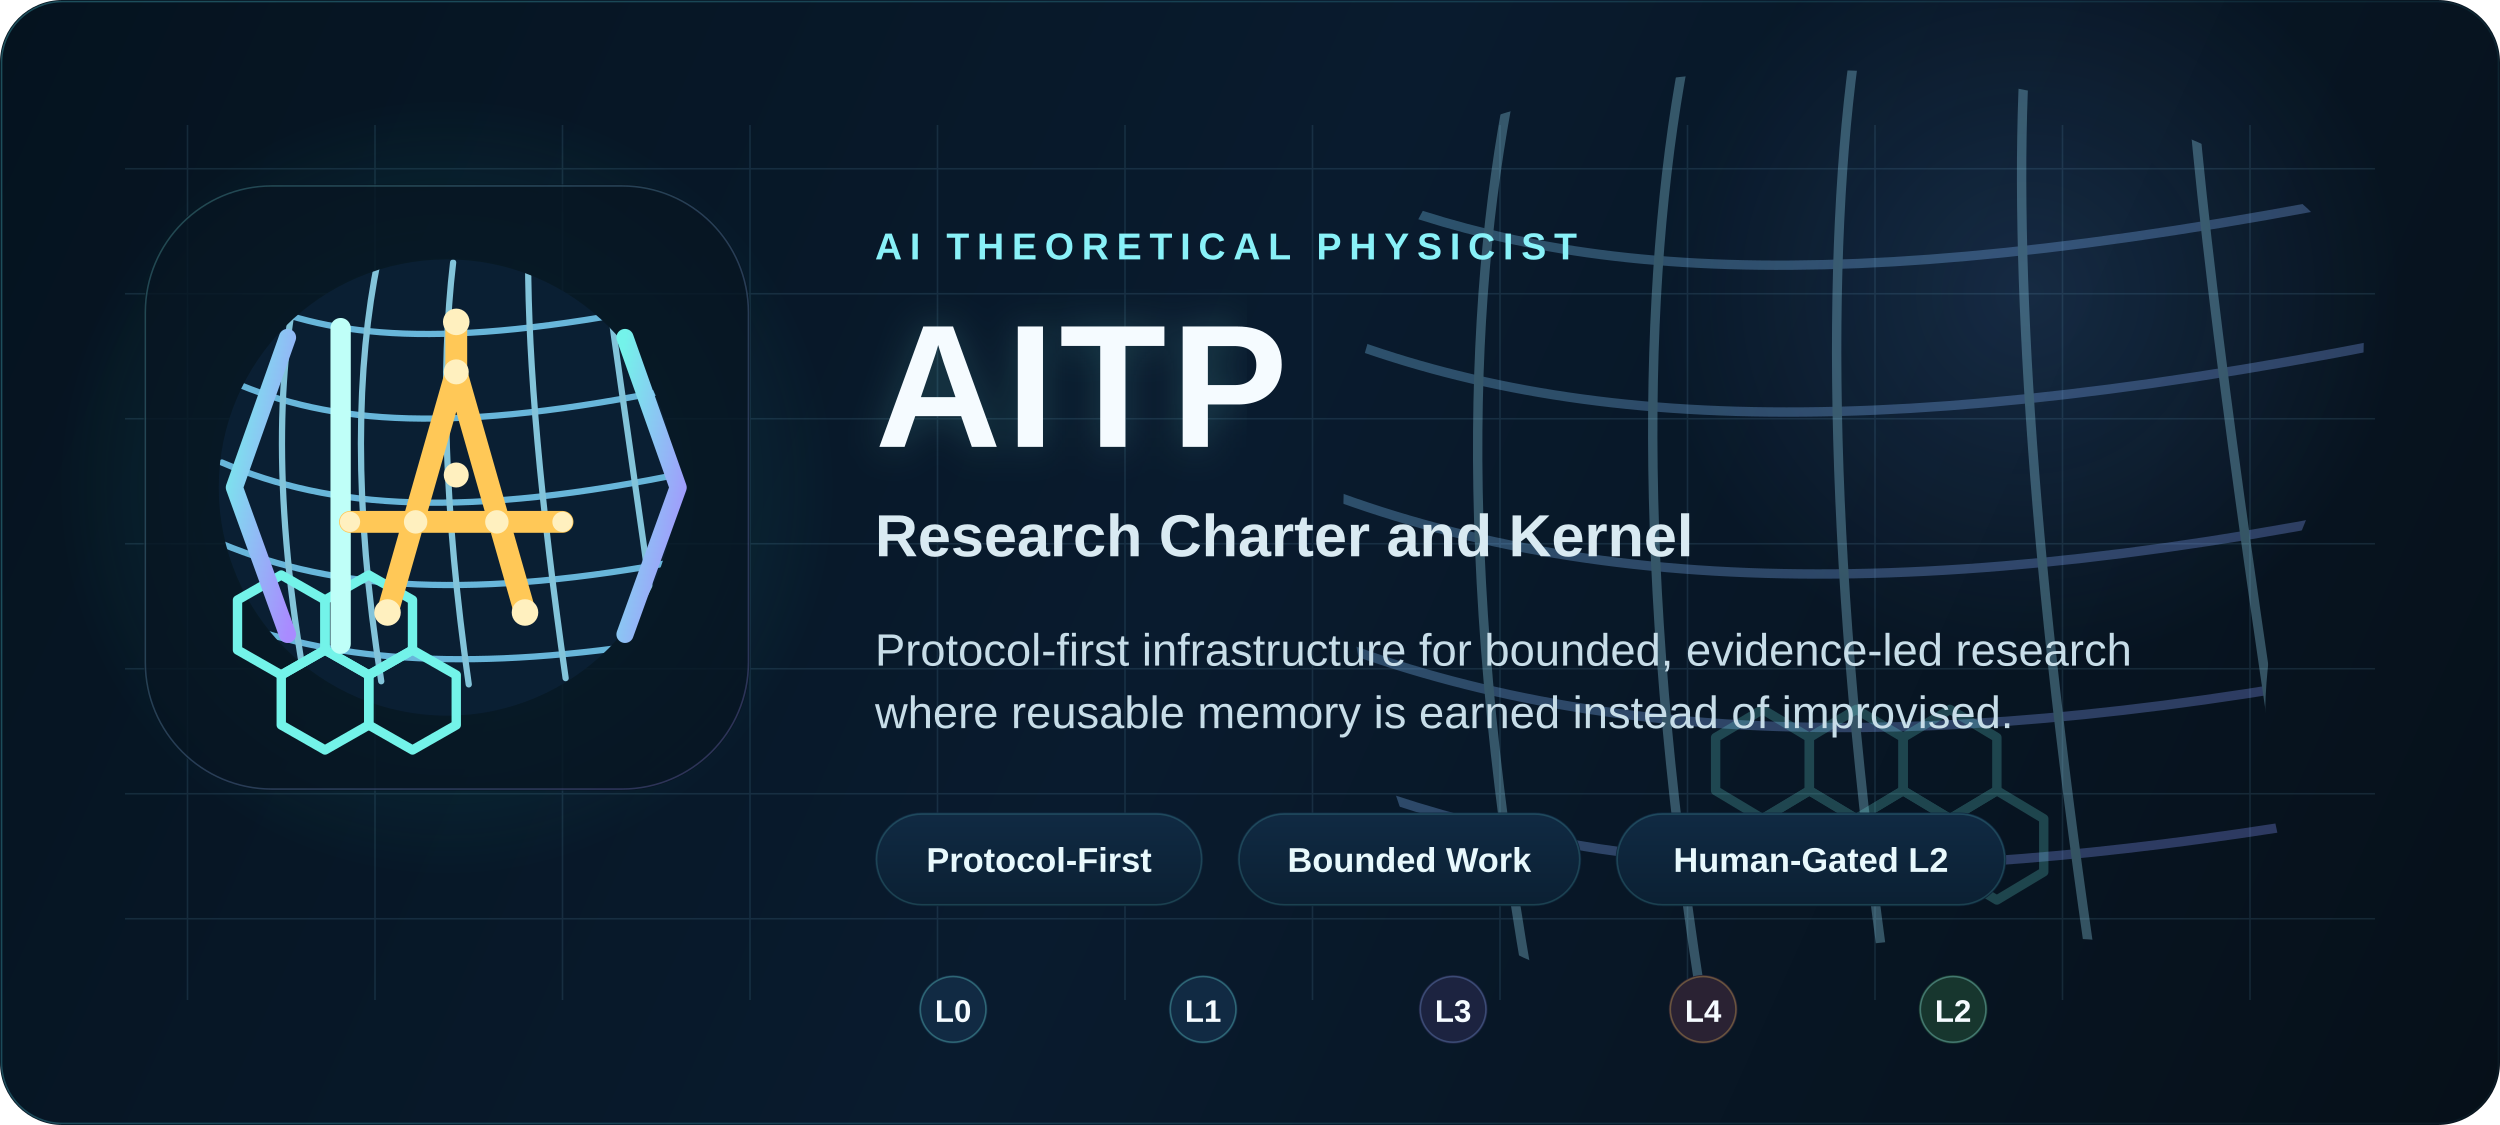
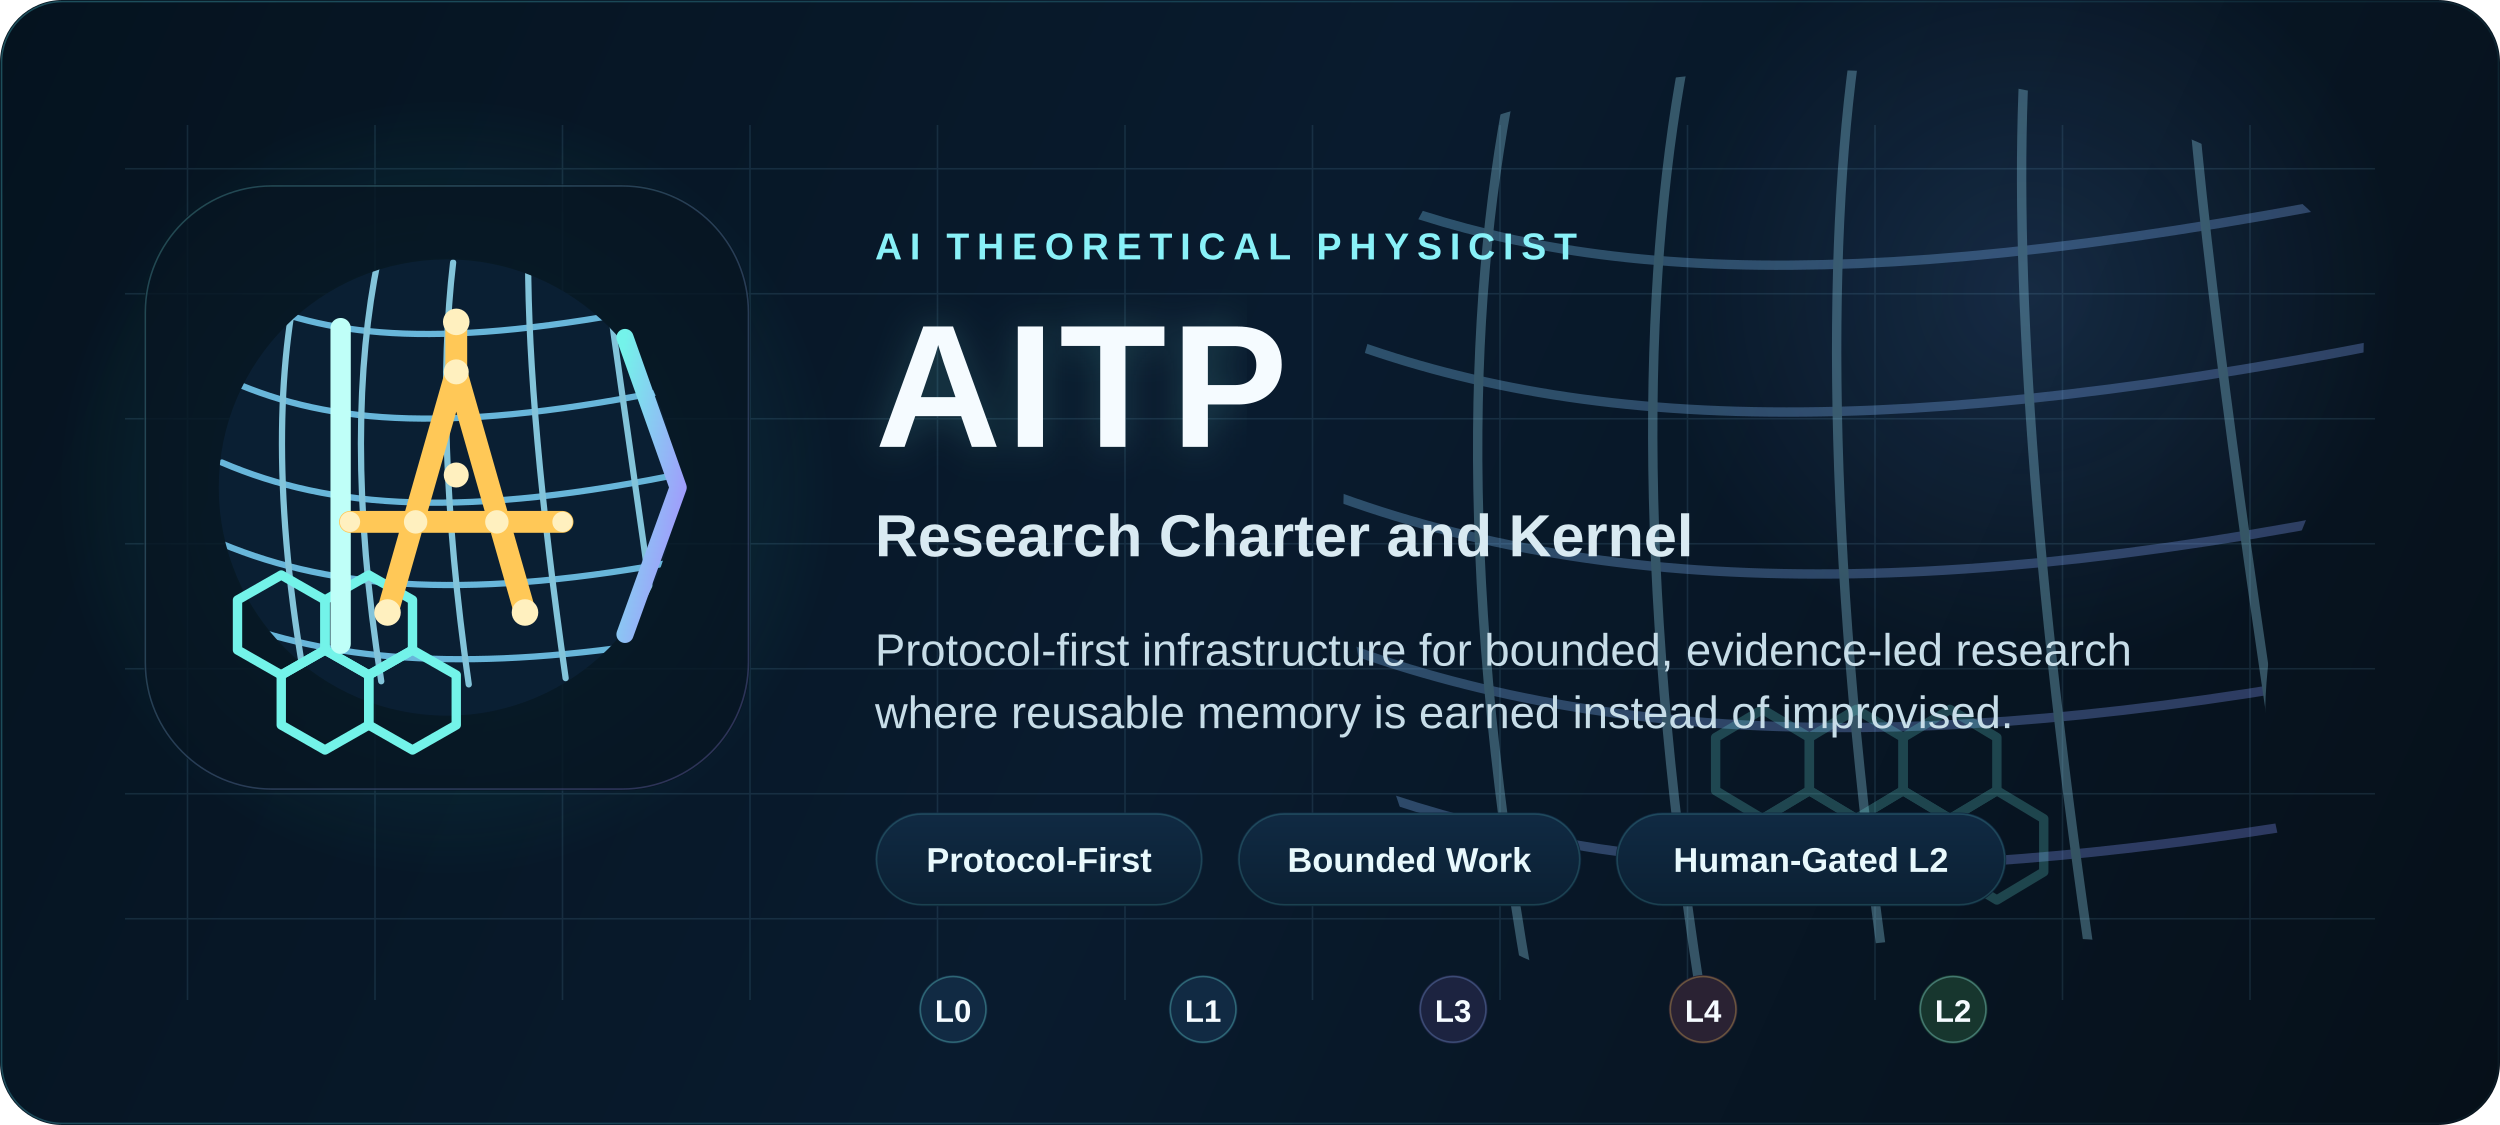
<svg xmlns="http://www.w3.org/2000/svg" width="1600" height="720" viewBox="0 0 1600 720" fill="none" role="img" aria-labelledby="title desc">
  <defs>
    <linearGradient id="heroBg" x1="0" y1="0" x2="1600" y2="720" gradientUnits="userSpaceOnUse">
      <stop stop-color="#05131F" />
      <stop offset="0.48" stop-color="#091B2E" />
      <stop offset="1" stop-color="#061019" />
    </linearGradient>
    <linearGradient id="heroBorder" x1="70" y1="50" x2="1540" y2="670" gradientUnits="userSpaceOnUse">
      <stop stop-color="#5AE5F4" stop-opacity="0.28" />
      <stop offset="1" stop-color="#5AE5F4" stop-opacity="0.05" />
    </linearGradient>
    <linearGradient id="warpStroke" x1="980" y1="44" x2="1458" y2="624" gradientUnits="userSpaceOnUse">
      <stop stop-color="#81D9FF" />
      <stop offset="1" stop-color="#888FFF" />
    </linearGradient>
    <linearGradient id="chipFill" x1="0" y1="0" x2="0" y2="1">
      <stop stop-color="#102A43" />
      <stop offset="1" stop-color="#0B2033" />
    </linearGradient>
    <linearGradient id="routeLine" x1="0" y1="0" x2="1" y2="0">
      <stop stop-color="#69F2E8" />
      <stop offset="1" stop-color="#FFC857" />
    </linearGradient>
    <linearGradient id="panelStroke" x1="0" y1="0" x2="1" y2="1">
      <stop stop-color="#74F3EA" />
      <stop offset="1" stop-color="#A98BFF" />
    </linearGradient>
    <radialGradient id="leftGlow" cx="0" cy="0" r="1" gradientUnits="userSpaceOnUse" gradientTransform="translate(286 312) rotate(90) scale(250)">
      <stop stop-color="#1BE1C8" stop-opacity="0.2" />
      <stop offset="1" stop-color="#1BE1C8" stop-opacity="0" />
    </radialGradient>
    <radialGradient id="rightGlow" cx="0" cy="0" r="1" gradientUnits="userSpaceOnUse" gradientTransform="translate(1298 188) rotate(90) scale(240)">
      <stop stop-color="#6BA8FF" stop-opacity="0.14" />
      <stop offset="1" stop-color="#6BA8FF" stop-opacity="0" />
    </radialGradient>
    <filter id="titleGlow" x="506" y="138" width="292" height="174" filterUnits="userSpaceOnUse" color-interpolation-filters="sRGB">
      <feGaussianBlur stdDeviation="12" />
    </filter>
    <clipPath id="heroWarpClip">
      <path d="M946 78C1116 18 1356 42 1468 126C1520 166 1524 236 1494 294C1452 374 1434 460 1466 566C1474 592 1452 616 1426 612C1324 594 1208 594 1112 620C1018 646 930 612 902 534C846 378 832 240 946 78Z" />
    </clipPath>
    <clipPath id="iconPortalClip">
      <circle cx="194" cy="194" r="146" />
    </clipPath>
  </defs>
  <rect width="1600" height="720" rx="40" fill="url(#heroBg)" />
  <rect x="1" y="1" width="1598" height="718" rx="39" stroke="url(#heroBorder)" />
  <circle cx="286" cy="312" r="250" fill="url(#leftGlow)" />
  <circle cx="1298" cy="188" r="240" fill="url(#rightGlow)" />
  <g opacity="0.11">
    <path d="M80 108H1520" stroke="#8FD7FF" stroke-width="1" />
    <path d="M80 188H1520" stroke="#8FD7FF" stroke-width="1" />
    <path d="M80 268H1520" stroke="#8FD7FF" stroke-width="1" />
    <path d="M80 348H1520" stroke="#8FD7FF" stroke-width="1" />
    <path d="M80 428H1520" stroke="#8FD7FF" stroke-width="1" />
    <path d="M80 508H1520" stroke="#8FD7FF" stroke-width="1" />
    <path d="M80 588H1520" stroke="#8FD7FF" stroke-width="1" />
    <path d="M120 80V640" stroke="#8FD7FF" stroke-width="1" />
    <path d="M240 80V640" stroke="#8FD7FF" stroke-width="1" />
    <path d="M360 80V640" stroke="#8FD7FF" stroke-width="1" />
    <path d="M480 80V640" stroke="#8FD7FF" stroke-width="1" />
    <path d="M600 80V640" stroke="#8FD7FF" stroke-width="1" />
    <path d="M720 80V640" stroke="#8FD7FF" stroke-width="1" />
    <path d="M840 80V640" stroke="#8FD7FF" stroke-width="1" />
    <path d="M960 80V640" stroke="#8FD7FF" stroke-width="1" />
    <path d="M1080 80V640" stroke="#8FD7FF" stroke-width="1" />
    <path d="M1200 80V640" stroke="#8FD7FF" stroke-width="1" />
    <path d="M1320 80V640" stroke="#8FD7FF" stroke-width="1" />
    <path d="M1440 80V640" stroke="#8FD7FF" stroke-width="1" />
  </g>
  <g clip-path="url(#heroWarpClip)" opacity="0.3">
    <path d="M856 118C994 176 1166 194 1514 126" stroke="url(#warpStroke)" stroke-width="6" stroke-linecap="round" />
    <path d="M830 206C990 274 1188 286 1526 220" stroke="url(#warpStroke)" stroke-width="6" stroke-linecap="round" />
    <path d="M816 302C992 378 1210 390 1528 326" stroke="url(#warpStroke)" stroke-width="6" stroke-linecap="round" />
    <path d="M824 400C1004 476 1218 486 1520 430" stroke="url(#warpStroke)" stroke-width="6" stroke-linecap="round" />
    <path d="M858 500C1028 564 1212 570 1482 526" stroke="url(#warpStroke)" stroke-width="6" stroke-linecap="round" />
    <path d="M972 30C942 164 930 352 978 628" stroke="#9DE8FF" stroke-width="6" stroke-linecap="round" />
    <path d="M1080 26C1052 166 1046 362 1088 634" stroke="#9DE8FF" stroke-width="6" stroke-linecap="round" />
    <path d="M1188 26C1168 162 1170 368 1208 636" stroke="#9DE8FF" stroke-width="6" stroke-linecap="round" />
    <path d="M1296 34C1288 166 1302 372 1340 628" stroke="#9DE8FF" stroke-width="6" stroke-linecap="round" />
    <path d="M1402 48C1412 172 1438 362 1476 606" stroke="#9DE8FF" stroke-width="6" stroke-linecap="round" />
  </g>
  <g opacity="0.22" stroke="#73F3E9" stroke-width="6" stroke-linecap="round" stroke-linejoin="round">
    <path d="M1098 472L1128 454L1158 472L1158 506L1128 524L1098 506Z" />
    <path d="M1158 472L1188 454L1218 472L1218 506L1188 524L1158 506Z" />
    <path d="M1218 472L1248 454L1278 472L1278 506L1248 524L1218 506Z" />
    <path d="M1128 524L1158 506L1188 524L1188 558L1158 576L1128 558Z" />
    <path d="M1188 524L1218 506L1248 524L1248 558L1218 576L1188 558Z" />
    <path d="M1248 524L1278 506L1308 524L1308 558L1278 576L1248 558Z" />
  </g>
  <g transform="translate(92 118)">
    <rect x="0" y="0" width="388" height="388" rx="82" fill="#071522" fill-opacity="0.78" />
    <rect x="1" y="1" width="386" height="386" rx="81" stroke="url(#panelStroke)" stroke-opacity="0.24" />
    <circle cx="194" cy="194" r="146" fill="#0A1F33" />
    <g clip-path="url(#iconPortalClip)" opacity="0.82">
      <path d="M66 74C122 98 190 106 332 78" stroke="#7DD7FF" stroke-width="4" stroke-linecap="round" />
      <path d="M56 126C120 154 198 160 344 130" stroke="#7DD7FF" stroke-width="4" stroke-linecap="round" />
      <path d="M50 178C120 208 206 214 350 184" stroke="#7DD7FF" stroke-width="4" stroke-linecap="round" />
      <path d="M50 230C122 260 212 266 348 240" stroke="#7DD7FF" stroke-width="4" stroke-linecap="round" />
      <path d="M56 280C126 306 212 312 336 292" stroke="#7DD7FF" stroke-width="4" stroke-linecap="round" />
      <path d="M102 46C86 108 82 194 102 312" stroke="#9DE8FF" stroke-width="4" stroke-linecap="round" />
      <path d="M150 48C136 116 134 204 152 318" stroke="#9DE8FF" stroke-width="4" stroke-linecap="round" />
      <path d="M198 50C190 118 192 208 208 320" stroke="#9DE8FF" stroke-width="4" stroke-linecap="round" />
      <path d="M246 48C246 114 254 204 270 316" stroke="#9DE8FF" stroke-width="4" stroke-linecap="round" />
      <path d="M294 44C302 110 316 198 330 304" stroke="#9DE8FF" stroke-width="4" stroke-linecap="round" />
    </g>
    <g stroke="#73F3E9" stroke-width="6" stroke-linecap="round" stroke-linejoin="round">
      <path d="M60 266L88 250L116 266L116 298L88 314L60 298Z" />
      <path d="M116 266L144 250L172 266L172 298L144 314L116 298Z" />
      <path d="M88 314L116 298L144 314L144 346L116 362L88 346Z" />
      <path d="M144 314L172 298L200 314L200 346L172 362L144 346Z" />
    </g>
    <g stroke="url(#panelStroke)" stroke-width="11" stroke-linecap="round" stroke-linejoin="round">
-       <path d="M92 98L58 194L92 288" />
      <path d="M126 92V294" />
-       <path d="M274 92V294" />
      <path d="M308 98L342 194L308 288" />
    </g>
    <path d="M126 92V294" stroke="#BFFFF8" stroke-width="13" stroke-linecap="round" />
    <g stroke="#FFC857" stroke-width="14" stroke-linecap="round" stroke-linejoin="round">
      <path d="M156 274L200 120L244 274" />
      <path d="M174 216H226" />
      <path d="M226 216H268" />
      <path d="M174 216H132" />
      <path d="M200 120V88" />
    </g>
    <g fill="#FFF0BF">
      <circle cx="200" cy="88" r="8.5" />
      <circle cx="200" cy="120" r="8" />
      <circle cx="156" cy="274" r="8.5" />
      <circle cx="244" cy="274" r="8.5" />
      <circle cx="174" cy="216" r="7.5" />
      <circle cx="226" cy="216" r="7.5" />
      <circle cx="132" cy="216" r="6.5" />
      <circle cx="268" cy="216" r="6.5" />
      <circle cx="200" cy="186" r="8" />
    </g>
  </g>
  <g font-family="Segoe UI, Arial, sans-serif">
    <text x="560" y="166" fill="#89F1F8" font-size="24" font-weight="700" letter-spacing="5">AI THEORETICAL PHYSICIST</text>
    <g filter="url(#titleGlow)">
      <text x="560" y="286" fill="#7EF3E9" fill-opacity="0.18" font-size="112" font-weight="800" letter-spacing="3">AITP</text>
    </g>
    <text x="560" y="286" fill="#F5FBFF" font-size="112" font-weight="800" letter-spacing="3">AITP</text>
    <text x="560" y="356" fill="#D9EAF2" font-size="38" font-weight="700">Research Charter and Kernel</text>
    <text x="560" y="426" fill="#C7DDE8" font-size="29">Protocol-first infrastructure for bounded, evidence-led research</text>
    <text x="560" y="466" fill="#C7DDE8" font-size="29">where reusable memory is earned instead of improvised.</text>
  </g>
  <g transform="translate(560 520)" font-family="Segoe UI, Arial, sans-serif">
    <rect x="0" y="0" width="210" height="60" rx="30" fill="url(#chipFill)" />
    <rect x="1" y="1" width="208" height="58" rx="29" stroke="#71F2EA" stroke-opacity="0.16" />
    <text x="105" y="38" text-anchor="middle" fill="#E8F9FD" font-size="22" font-weight="700">Protocol-First</text>
    <rect x="232" y="0" width="220" height="60" rx="30" fill="url(#chipFill)" />
    <rect x="233" y="1" width="218" height="58" rx="29" stroke="#71F2EA" stroke-opacity="0.16" />
    <text x="342" y="38" text-anchor="middle" fill="#E8F9FD" font-size="22" font-weight="700">Bounded Work</text>
    <rect x="474" y="0" width="250" height="60" rx="30" fill="url(#chipFill)" />
    <rect x="475" y="1" width="248" height="58" rx="29" stroke="#71F2EA" stroke-opacity="0.16" />
    <text x="599" y="38" text-anchor="middle" fill="#E8F9FD" font-size="22" font-weight="700">Human-Gated L2</text>
  </g>
  <g transform="translate(560 620)" font-family="Segoe UI, Arial, sans-serif">
    <line x1="50" y1="26" x2="690" y2="26" stroke="url(#routeLine)" stroke-width="4" stroke-linecap="round" />
    <g>
      <circle cx="50" cy="26" r="22" fill="#112A43" />
      <circle cx="50" cy="26" r="21" stroke="#72F3EB" stroke-opacity="0.3" />
      <text x="50" y="34" text-anchor="middle" fill="#F5FBFF" font-size="20" font-weight="800">L0</text>
    </g>
    <g transform="translate(160 0)">
      <circle cx="50" cy="26" r="22" fill="#112A43" />
      <circle cx="50" cy="26" r="21" stroke="#72F3EB" stroke-opacity="0.3" />
      <text x="50" y="34" text-anchor="middle" fill="#F5FBFF" font-size="20" font-weight="800">L1</text>
    </g>
    <g transform="translate(320 0)">
      <circle cx="50" cy="26" r="22" fill="#1C2340" />
      <circle cx="50" cy="26" r="21" stroke="#8CB5FF" stroke-opacity="0.28" />
      <text x="50" y="34" text-anchor="middle" fill="#F5FBFF" font-size="20" font-weight="800">L3</text>
    </g>
    <g transform="translate(480 0)">
      <circle cx="50" cy="26" r="22" fill="#2A2233" />
      <circle cx="50" cy="26" r="21" stroke="#FFC857" stroke-opacity="0.3" />
      <text x="50" y="34" text-anchor="middle" fill="#F5FBFF" font-size="20" font-weight="800">L4</text>
    </g>
    <g transform="translate(640 0)">
      <circle cx="50" cy="26" r="22" fill="#17362E" />
      <circle cx="50" cy="26" r="21" stroke="#9AF8EF" stroke-opacity="0.34" />
      <text x="50" y="34" text-anchor="middle" fill="#F5FBFF" font-size="20" font-weight="800">L2</text>
    </g>
  </g>
</svg>
